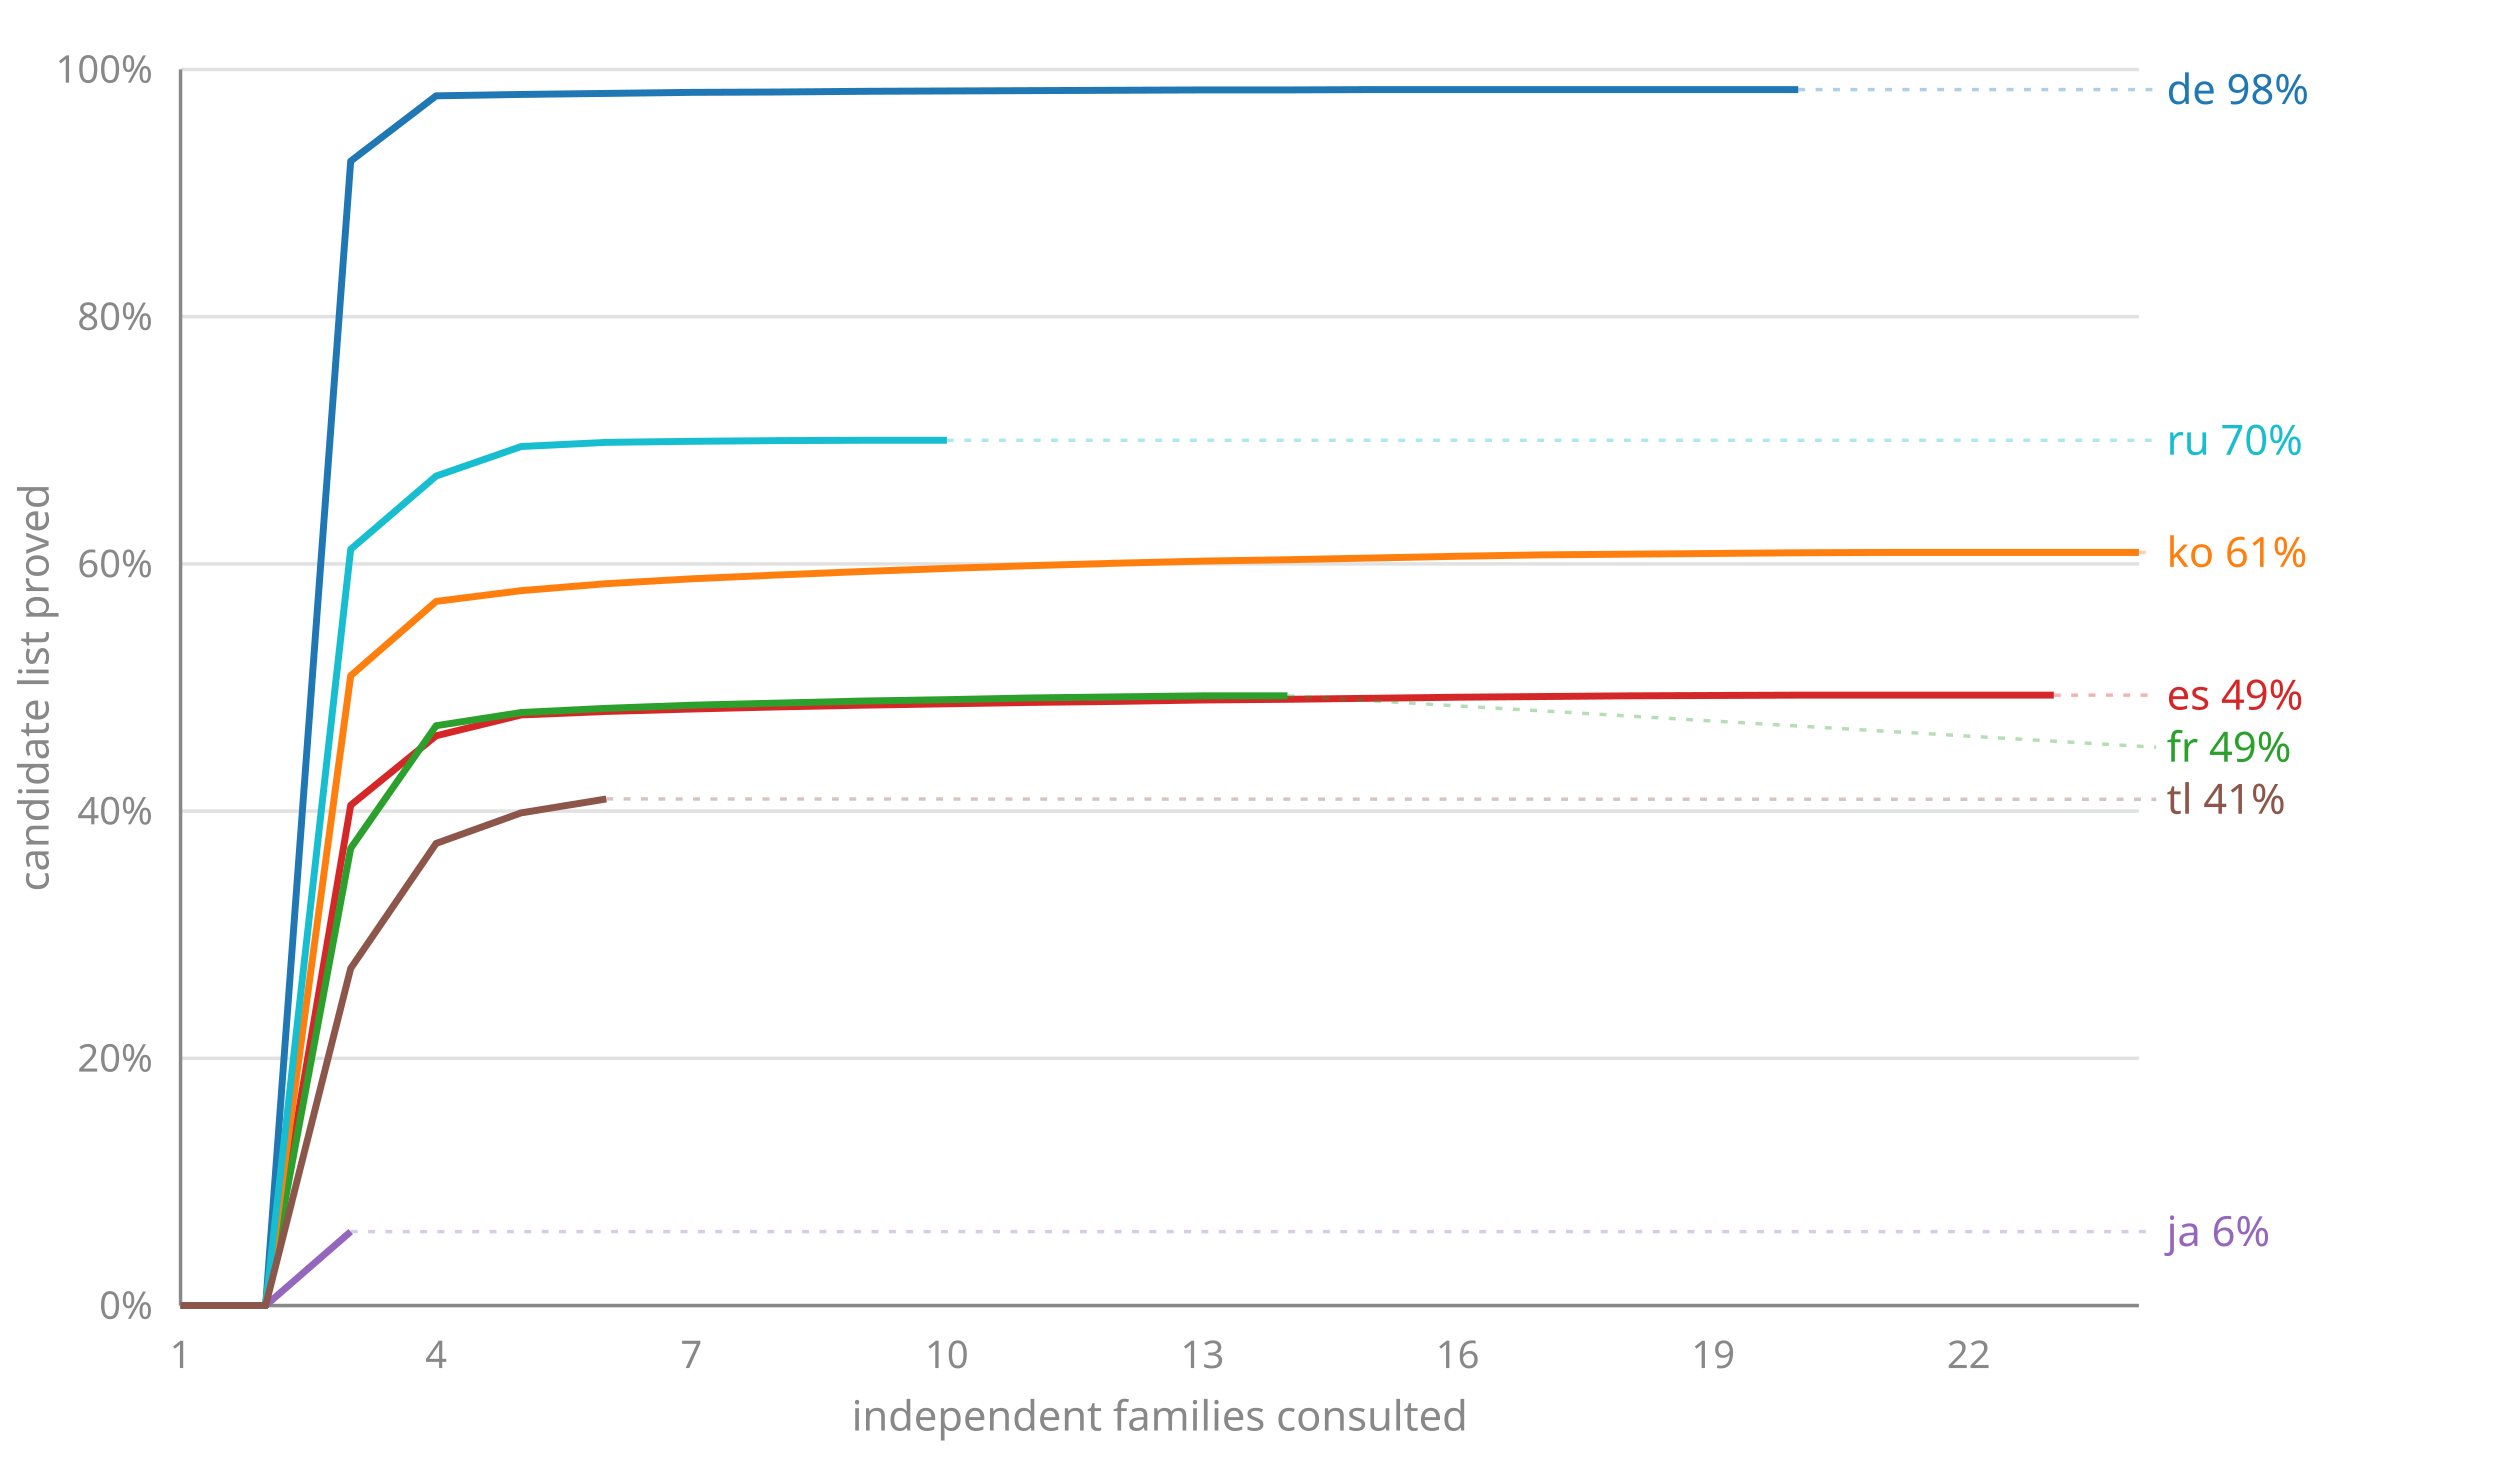
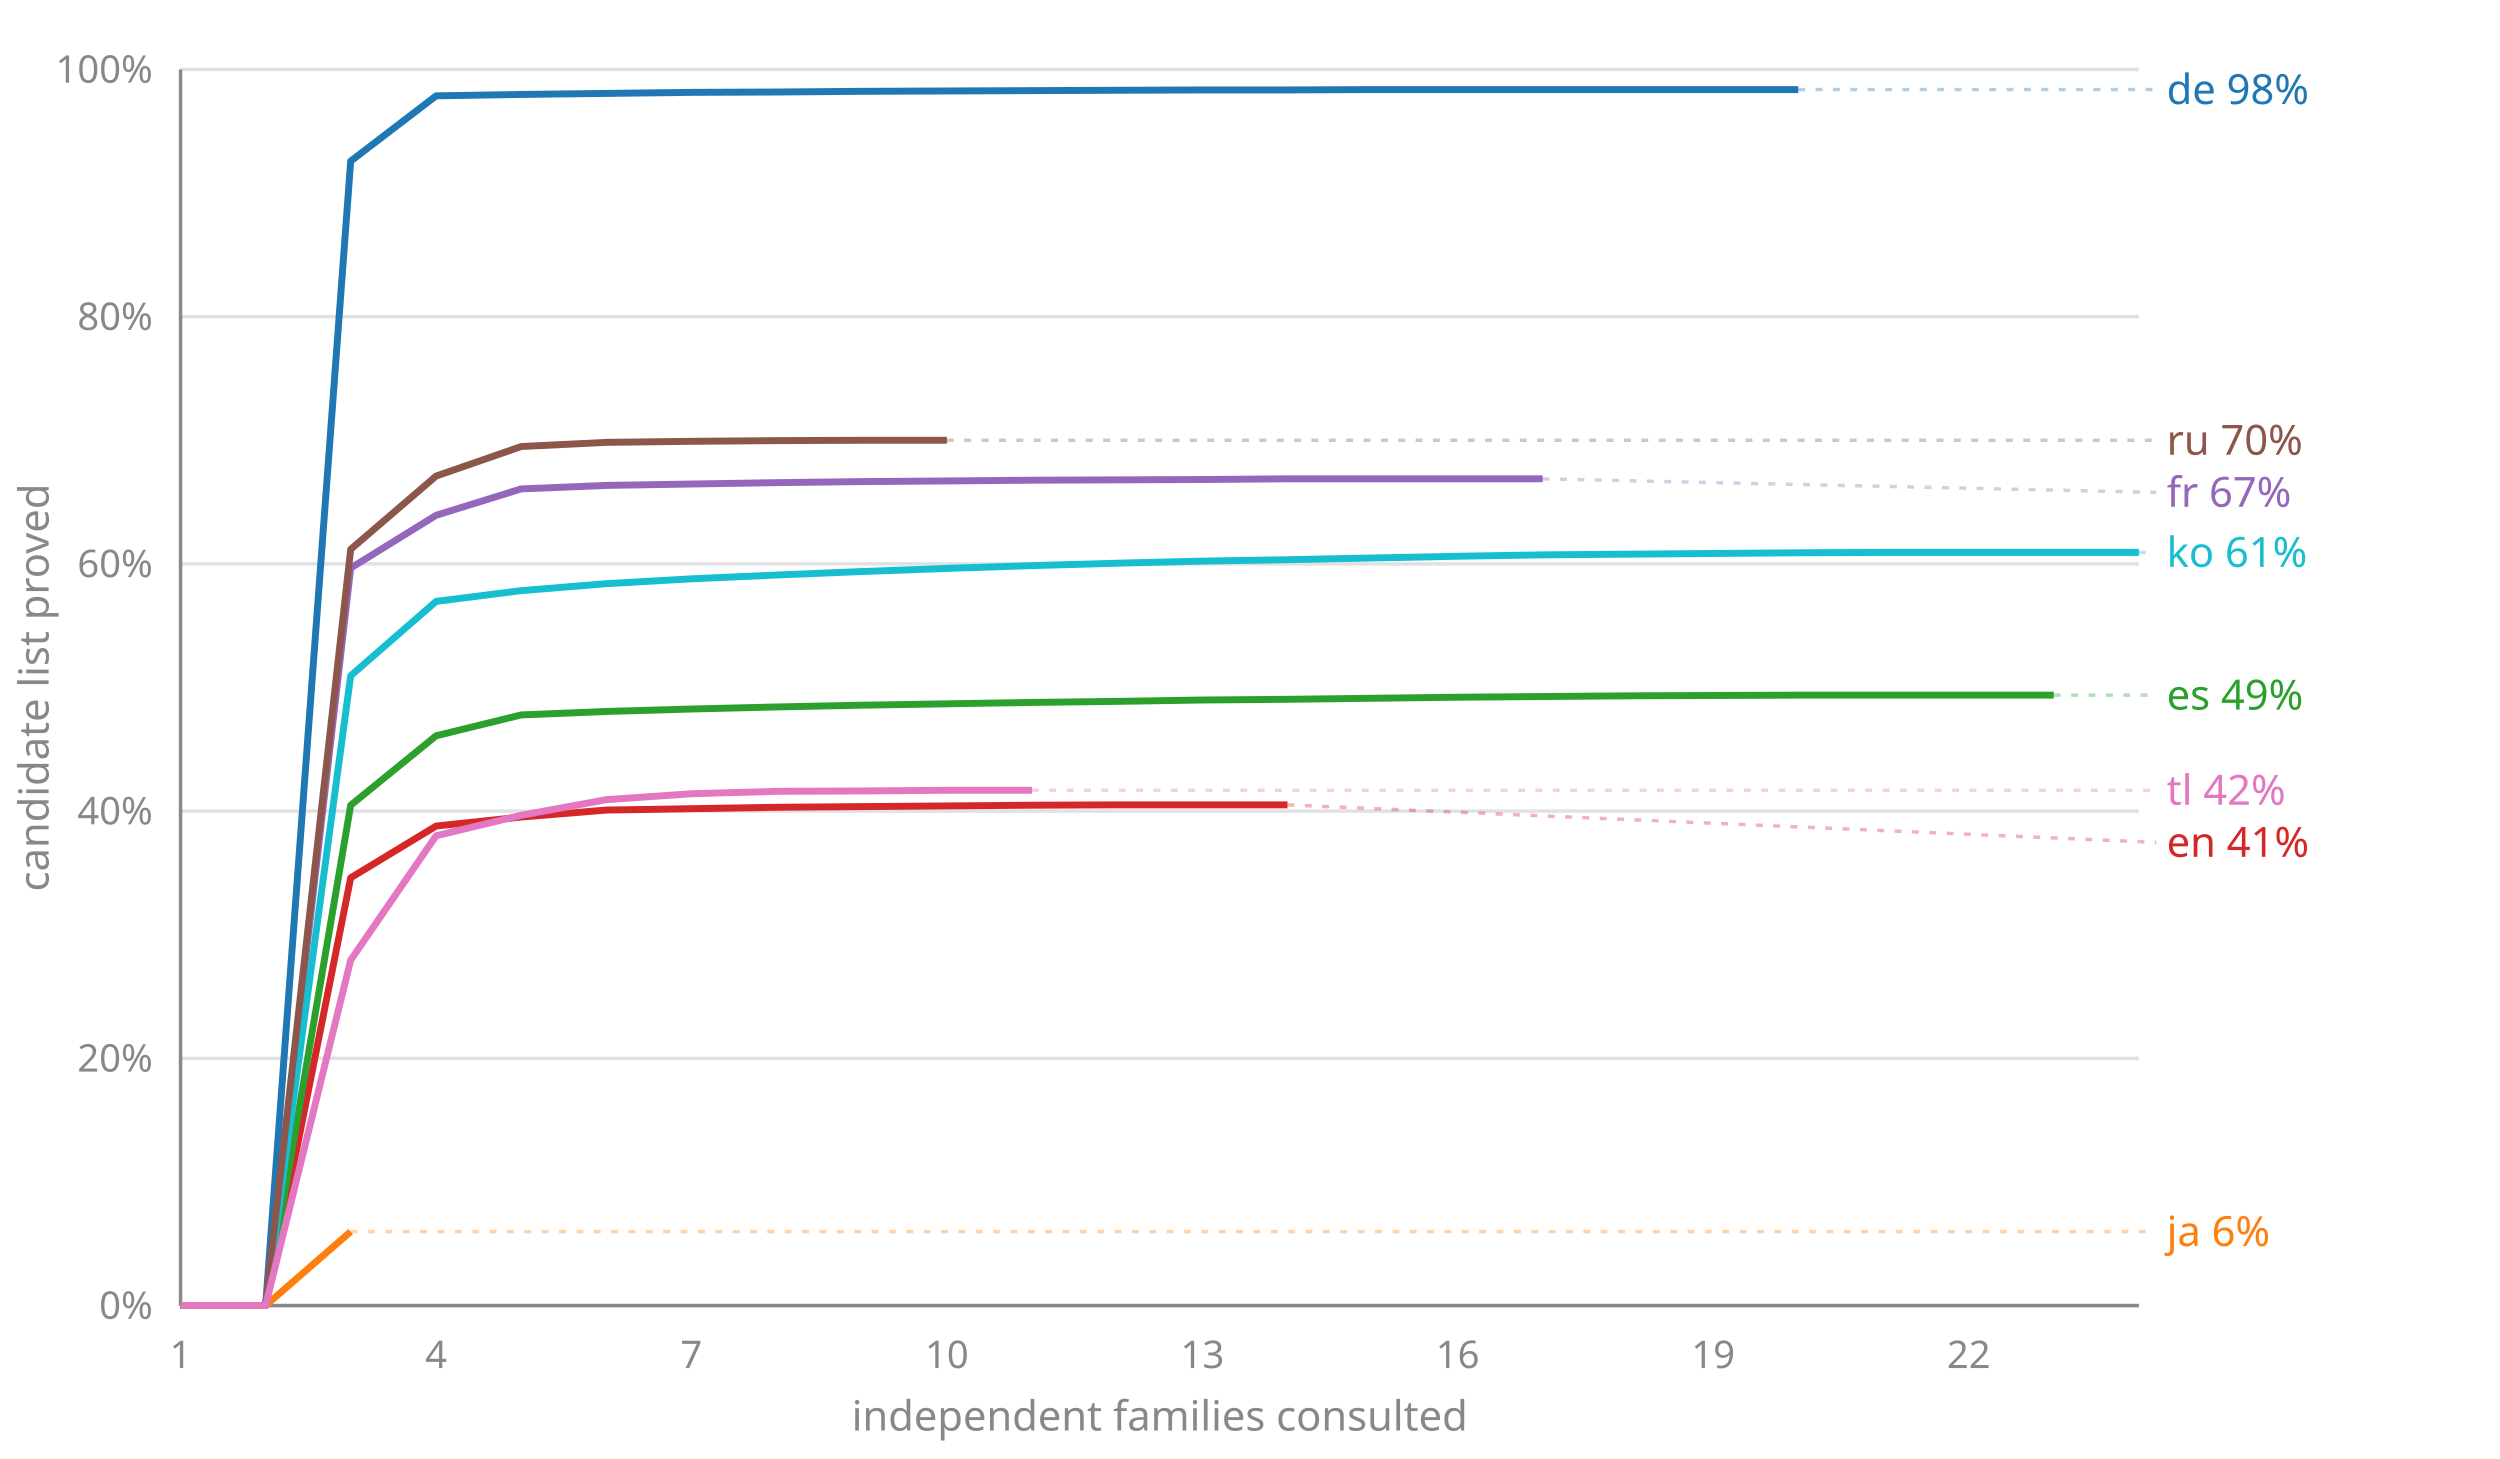
<svg xmlns="http://www.w3.org/2000/svg" width="720" height="420" viewBox="0 0 720 420" font-family="system-ui, sans-serif">
  <line x1="52" y1="376.0" x2="616" y2="376.0" stroke="#888" stroke-opacity="0.25" />
  <text x="44" y="376.0" fill="#888" font-size="11" text-anchor="end" dominant-baseline="middle">0%</text>
  <line x1="52" y1="304.8" x2="616" y2="304.8" stroke="#888" stroke-opacity="0.25" />
  <text x="44" y="304.8" fill="#888" font-size="11" text-anchor="end" dominant-baseline="middle">20%</text>
  <line x1="52" y1="233.6" x2="616" y2="233.6" stroke="#888" stroke-opacity="0.25" />
  <text x="44" y="233.6" fill="#888" font-size="11" text-anchor="end" dominant-baseline="middle">40%</text>
  <line x1="52" y1="162.4" x2="616" y2="162.4" stroke="#888" stroke-opacity="0.25" />
  <text x="44" y="162.4" fill="#888" font-size="11" text-anchor="end" dominant-baseline="middle">60%</text>
  <line x1="52" y1="91.2" x2="616" y2="91.2" stroke="#888" stroke-opacity="0.25" />
  <text x="44" y="91.2" fill="#888" font-size="11" text-anchor="end" dominant-baseline="middle">80%</text>
  <line x1="52" y1="20.0" x2="616" y2="20.0" stroke="#888" stroke-opacity="0.25" />
  <text x="44" y="20.0" fill="#888" font-size="11" text-anchor="end" dominant-baseline="middle">100%</text>
  <line x1="52" y1="20" x2="52" y2="376" stroke="#888" />
  <line x1="52" y1="376" x2="616" y2="376" stroke="#888" />
  <text x="52.0" y="394" fill="#888" font-size="11" text-anchor="middle">1</text>
  <text x="125.6" y="394" fill="#888" font-size="11" text-anchor="middle">4</text>
  <text x="199.1" y="394" fill="#888" font-size="11" text-anchor="middle">7</text>
  <text x="272.7" y="394" fill="#888" font-size="11" text-anchor="middle">10</text>
  <text x="346.3" y="394" fill="#888" font-size="11" text-anchor="middle">13</text>
  <text x="419.8" y="394" fill="#888" font-size="11" text-anchor="middle">16</text>
  <text x="493.4" y="394" fill="#888" font-size="11" text-anchor="middle">19</text>
  <text x="567.0" y="394" fill="#888" font-size="11" text-anchor="middle">22</text>
  <text x="334" y="412" fill="#888" font-size="12" text-anchor="middle">independent families consulted</text>
  <text x="14" y="198" fill="#888" font-size="12" text-anchor="middle" transform="rotate(-90 14 198)">candidate list proved</text>
  <polyline points="52.0,376.0 76.5,376.0 101.0,46.4 125.6,27.6 150.1,27.2 174.6,26.9 199.1,26.6 223.7,26.5 248.2,26.3 272.7,26.2 297.2,26.1 321.7,26.0 346.3,25.9 370.8,25.9 395.3,25.8 419.8,25.8 444.3,25.8 468.9,25.8 493.4,25.8 517.9,25.8" fill="none" stroke="#1f77b4" stroke-width="2" stroke-linejoin="round" />
  <line x1="517.9" y1="25.8" x2="621" y2="25.8" stroke="#1f77b4" stroke-opacity="0.35" stroke-dasharray="2 3" />
  <text x="624" y="25.8" fill="#1f77b4" font-size="12" dominant-baseline="middle">de 98%</text>
-   <polyline points="52.0,376.0 76.5,376.0 101.0,231.9 125.6,211.9 150.1,205.9 174.6,204.9 199.1,204.2 223.7,203.6 248.2,203.1 272.7,202.7 297.2,202.3 321.7,202.0 346.3,201.6 370.8,201.4 395.3,201.1 419.8,200.8 444.3,200.6 468.9,200.4 493.4,200.3 517.9,200.2 542.4,200.2 567.0,200.2 591.5,200.2" fill="none" stroke="#d62728" stroke-width="2" stroke-linejoin="round" />
-   <line x1="591.5" y1="200.2" x2="621" y2="200.2" stroke="#d62728" stroke-opacity="0.35" stroke-dasharray="2 3" />
-   <text x="624" y="200.2" fill="#d62728" font-size="12" dominant-baseline="middle">es 49%</text>
-   <polyline points="52.0,376.0 76.5,376.0 101.0,244.3 125.6,209.0 150.1,205.2 174.6,204.0 199.1,203.1 223.7,202.5 248.2,201.9 272.7,201.5 297.2,201.0 321.7,200.7 346.3,200.4 370.8,200.4" fill="none" stroke="#2ca02c" stroke-width="2" stroke-linejoin="round" />
-   <line x1="370.8" y1="200.4" x2="621" y2="215.2" stroke="#2ca02c" stroke-opacity="0.35" stroke-dasharray="2 3" />
-   <text x="624" y="215.2" fill="#2ca02c" font-size="12" dominant-baseline="middle">fr 49%</text>
-   <polyline points="52.0,376.0 76.5,376.0 101.0,354.7" fill="none" stroke="#9467bd" stroke-width="2" stroke-linejoin="round" />
-   <line x1="101.0" y1="354.7" x2="621" y2="354.7" stroke="#9467bd" stroke-opacity="0.35" stroke-dasharray="2 3" />
-   <text x="624" y="354.7" fill="#9467bd" font-size="12" dominant-baseline="middle">ja 6%</text>
-   <polyline points="52.0,376.0 76.5,376.0 101.0,194.6 125.6,173.2 150.1,170.1 174.6,168.1 199.1,166.7 223.7,165.6 248.2,164.6 272.7,163.7 297.2,162.9 321.7,162.2 346.3,161.6 370.8,161.2 395.3,160.7 419.8,160.2 444.3,159.8 468.9,159.6 493.4,159.4 517.9,159.2 542.4,159.1 567.0,159.1 591.5,159.1 616.0,159.1" fill="none" stroke="#ff7f0e" stroke-width="2" stroke-linejoin="round" />
-   <line x1="616.0" y1="159.1" x2="621" y2="159.1" stroke="#ff7f0e" stroke-opacity="0.35" stroke-dasharray="2 3" />
-   <text x="624" y="159.1" fill="#ff7f0e" font-size="12" dominant-baseline="middle">ko 61%</text>
-   <polyline points="52.0,376.0 76.5,376.0 101.0,158.2 125.6,137.1 150.1,128.6 174.6,127.4 199.1,127.1 223.7,126.9 248.2,126.8 272.7,126.8" fill="none" stroke="#17becf" stroke-width="2" stroke-linejoin="round" />
-   <line x1="272.7" y1="126.8" x2="621" y2="126.8" stroke="#17becf" stroke-opacity="0.35" stroke-dasharray="2 3" />
-   <text x="624" y="126.8" fill="#17becf" font-size="12" dominant-baseline="middle">ru 70%</text>
-   <polyline points="52.0,376.0 76.5,376.0 101.0,278.9 125.6,242.9 150.1,234.1 174.6,230.1" fill="none" stroke="#8c564b" stroke-width="2" stroke-linejoin="round" />
-   <line x1="174.6" y1="230.1" x2="621" y2="230.2" stroke="#8c564b" stroke-opacity="0.35" stroke-dasharray="2 3" />
-   <text x="624" y="230.2" fill="#8c564b" font-size="12" dominant-baseline="middle">tl 41%</text>
+   <polyline points="52.0,376.0 76.5,376.0 101.0,252.8 125.6,237.9 150.1,235.3 174.6,233.3 199.1,232.9 223.7,232.5 248.2,232.3 272.7,232.1 297.2,231.9 321.7,231.8 346.3,231.8 370.8,231.8" fill="none" stroke="#d62728" stroke-width="2" stroke-linejoin="round" />
+   <line x1="370.8" y1="231.8" x2="621" y2="242.6" stroke="#d62728" stroke-opacity="0.35" stroke-dasharray="2 3" />
+   <text x="624" y="242.6" fill="#d62728" font-size="12" dominant-baseline="middle">en 41%</text>
+   <polyline points="52.0,376.0 76.5,376.0 101.0,231.9 125.6,211.9 150.1,205.9 174.6,204.9 199.1,204.2 223.7,203.6 248.2,203.1 272.7,202.7 297.2,202.3 321.7,202.0 346.3,201.6 370.8,201.4 395.3,201.1 419.8,200.8 444.3,200.6 468.9,200.4 493.4,200.3 517.9,200.2 542.4,200.2 567.0,200.2 591.5,200.2" fill="none" stroke="#2ca02c" stroke-width="2" stroke-linejoin="round" />
+   <line x1="591.5" y1="200.2" x2="621" y2="200.2" stroke="#2ca02c" stroke-opacity="0.35" stroke-dasharray="2 3" />
+   <text x="624" y="200.2" fill="#2ca02c" font-size="12" dominant-baseline="middle">es 49%</text>
+   <polyline points="52.0,376.0 76.5,376.0 101.0,163.6 125.6,148.4 150.1,140.8 174.6,139.8 199.1,139.4 223.7,139.0 248.2,138.7 272.7,138.5 297.2,138.3 321.7,138.2 346.3,138.1 370.8,137.9 395.3,137.9 419.8,137.9 444.3,137.9" fill="none" stroke="#9467bd" stroke-width="2" stroke-linejoin="round" />
+   <line x1="444.3" y1="137.9" x2="621" y2="141.8" stroke="#9467bd" stroke-opacity="0.35" stroke-dasharray="2 3" />
+   <text x="624" y="141.8" fill="#9467bd" font-size="12" dominant-baseline="middle">fr 67%</text>
+   <polyline points="52.0,376.0 76.5,376.0 101.0,354.7" fill="none" stroke="#ff7f0e" stroke-width="2" stroke-linejoin="round" />
+   <line x1="101.0" y1="354.7" x2="621" y2="354.7" stroke="#ff7f0e" stroke-opacity="0.35" stroke-dasharray="2 3" />
+   <text x="624" y="354.7" fill="#ff7f0e" font-size="12" dominant-baseline="middle">ja 6%</text>
+   <polyline points="52.0,376.0 76.5,376.0 101.0,194.6 125.6,173.2 150.1,170.1 174.6,168.1 199.1,166.7 223.7,165.6 248.2,164.6 272.7,163.7 297.2,162.9 321.7,162.2 346.3,161.6 370.8,161.2 395.3,160.7 419.8,160.2 444.3,159.8 468.9,159.6 493.4,159.4 517.9,159.2 542.4,159.1 567.0,159.1 591.5,159.1 616.0,159.1" fill="none" stroke="#17becf" stroke-width="2" stroke-linejoin="round" />
+   <line x1="616.0" y1="159.1" x2="621" y2="159.1" stroke="#17becf" stroke-opacity="0.35" stroke-dasharray="2 3" />
+   <text x="624" y="159.1" fill="#17becf" font-size="12" dominant-baseline="middle">ko 61%</text>
+   <polyline points="52.0,376.0 76.5,376.0 101.0,158.2 125.6,137.1 150.1,128.6 174.6,127.4 199.1,127.1 223.7,126.9 248.2,126.8 272.7,126.8" fill="none" stroke="#8c564b" stroke-width="2" stroke-linejoin="round" />
+   <line x1="272.7" y1="126.8" x2="621" y2="126.8" stroke="#8c564b" stroke-opacity="0.35" stroke-dasharray="2 3" />
+   <text x="624" y="126.8" fill="#8c564b" font-size="12" dominant-baseline="middle">ru 70%</text>
+   <polyline points="52.0,376.0 76.5,376.0 101.0,276.5 125.6,240.7 150.1,234.8 174.6,230.3 199.1,228.6 223.7,227.9 248.2,227.8 272.7,227.6 297.2,227.6" fill="none" stroke="#e377c2" stroke-width="2" stroke-linejoin="round" />
+   <line x1="297.2" y1="227.6" x2="621" y2="227.6" stroke="#e377c2" stroke-opacity="0.35" stroke-dasharray="2 3" />
+   <text x="624" y="227.6" fill="#e377c2" font-size="12" dominant-baseline="middle">tl 42%</text>
</svg>
